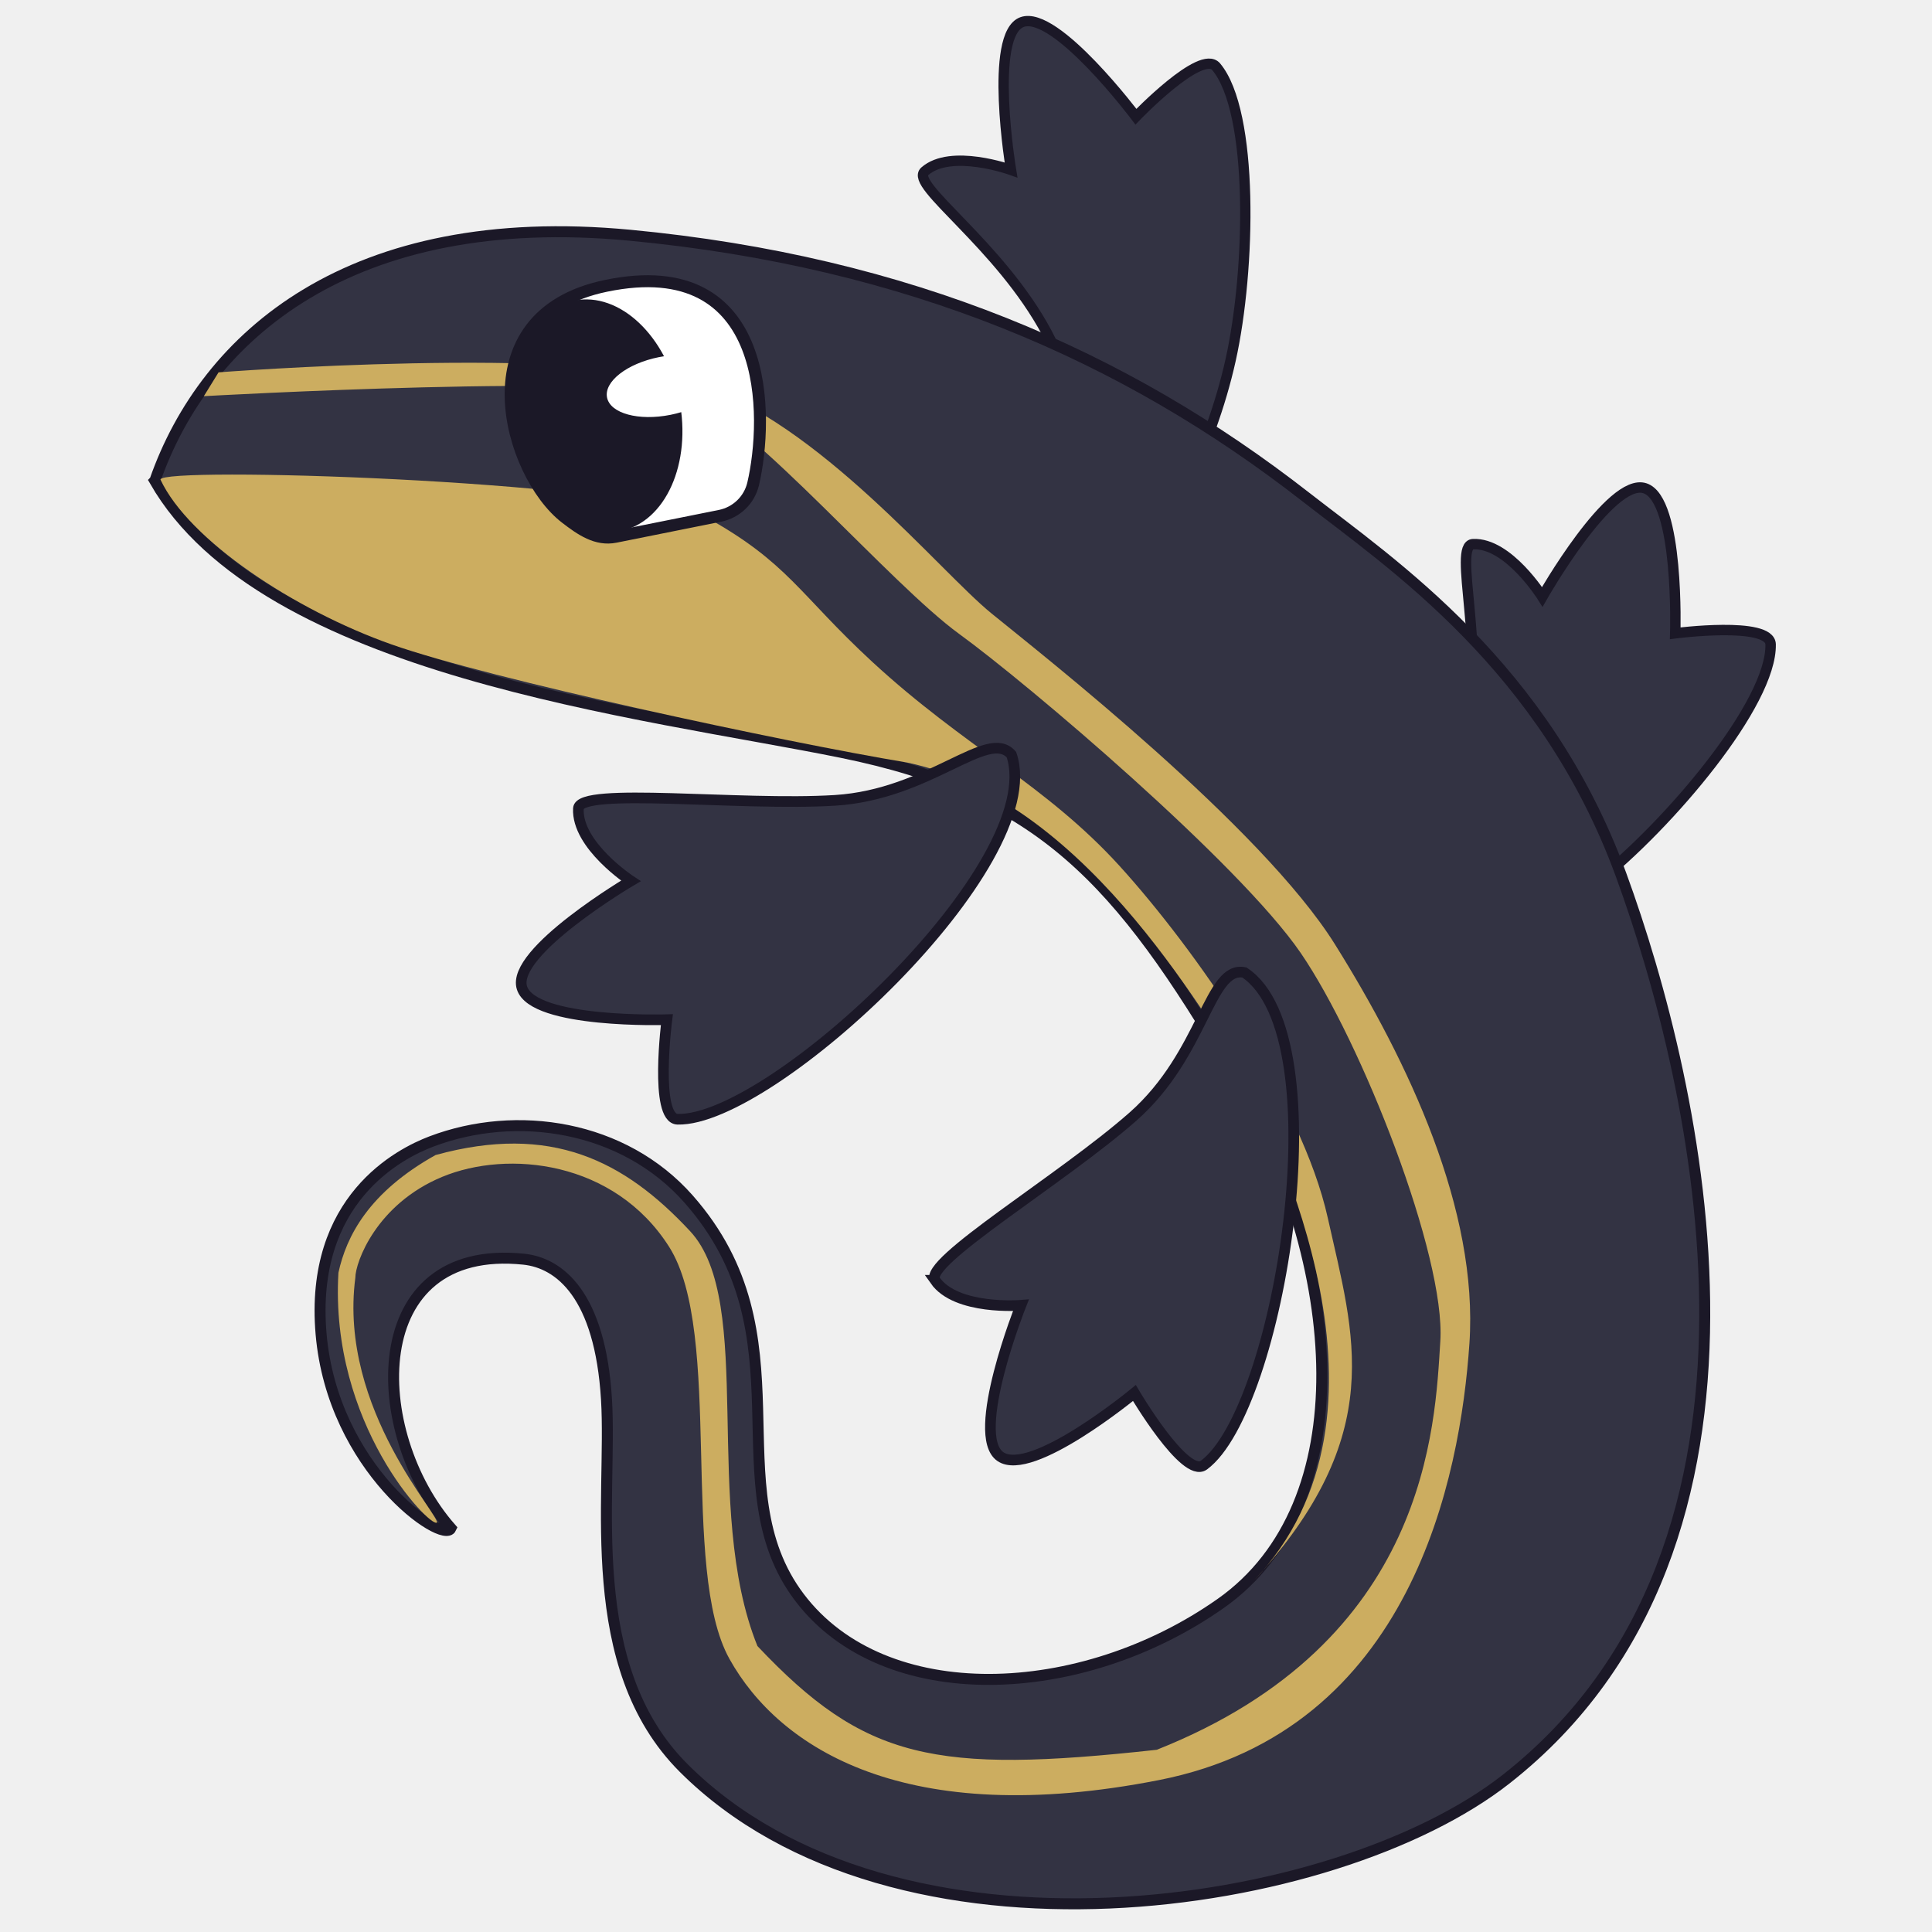
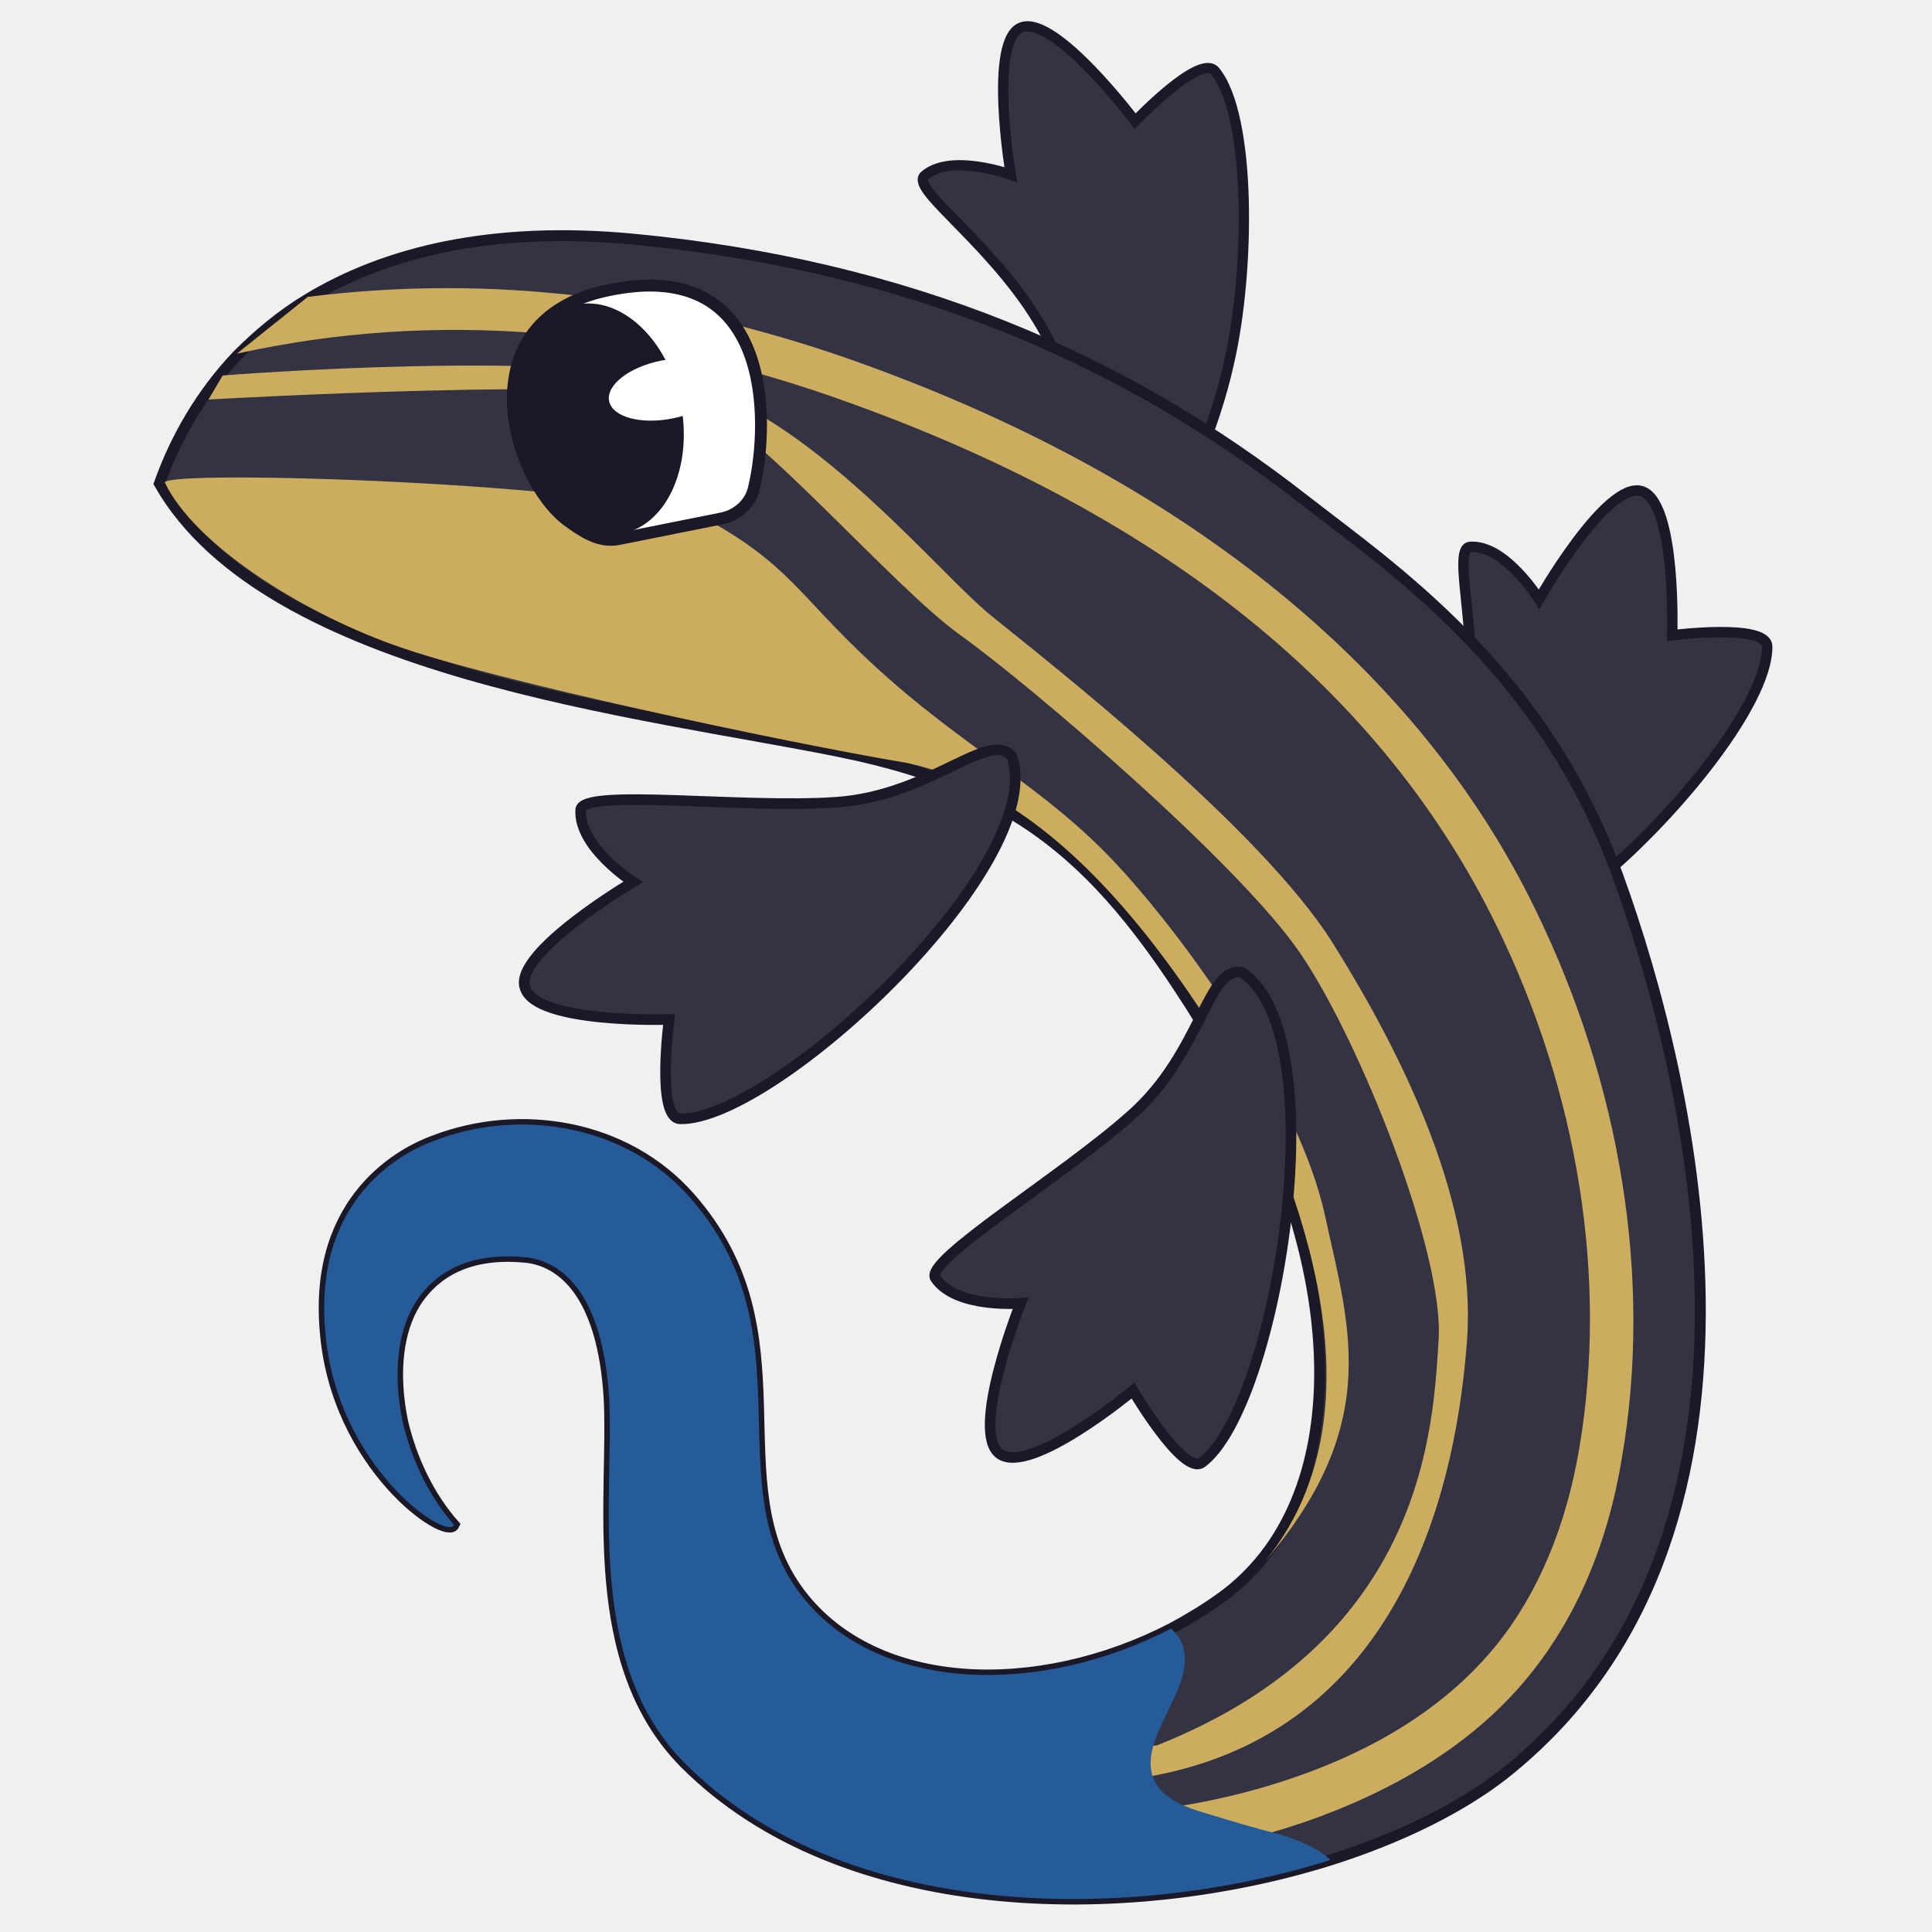
- <svg xmlns="http://www.w3.org/2000/svg" id="Lizard" viewBox="0 0 176 176">
+ <svg xmlns="http://www.w3.org/2000/svg" id="Lizard" viewBox="0 0 177 177">
  <defs>
    <style>
-       .cls-1 {
-         stroke-width: 1.09px;
-       }
- 
      .cls-1, .cls-2 {
        fill: #fff;
      }

-       .cls-1, .cls-3, .cls-4, .cls-5, .cls-6 {
+       .cls-3 {
+         fill: #265b99;
+       }
+ 
+       .cls-4 {
+         stroke-width: .95px;
+       }
+ 
+       .cls-4, .cls-2, .cls-5, .cls-6, .cls-7 {
        stroke: #1b1827;
        stroke-miterlimit: 10;
      }

-       .cls-3 {
-         stroke-width: .95px;
-       }
- 
-       .cls-3, .cls-4, .cls-5, .cls-6 {
+       .cls-4, .cls-5, .cls-6, .cls-7 {
        fill: #333343;
      }

-       .cls-4 {
-         stroke-width: .97px;
+       .cls-2 {
+         stroke-width: 1.09px;
      }

-       .cls-7 {
-         fill: #1b1827;
+       .cls-5 {
+         stroke-width: .97px;
      }

      .cls-6 {
        stroke-width: .94px;
      }

      .cls-8 {
+         fill: #1b1827;
+       }
+ 
+       .cls-9 {
        fill: #ccad60;
      }
    </style>
  </defs>
-   <path class="cls-3" d="m134.19,49.57c3.22-.15,6.31,4.8,6.31,4.8,0,0,6.21-10.93,9.35-9.89,3.14,1.04,2.76,13.21,2.76,13.21,0,0,8.64-1.12,8.69,1.01.11,5.36-9.22,16.39-15.89,21.68s-16.13,9.65-19.7,8.38c-2.38-2.15,6.27-11.68,7.97-20.71s-1.39-18.39.51-18.48Z" />
-   <path class="cls-6" d="m84.24,15.61c2.38-2.1,7.86-.13,7.86-.13,0,0-2.05-12.36,1.01-13.47s10.37,8.62,10.37,8.62c0,0,5.94-6.19,7.31-4.55,3.44,4.11,3.15,18.47,1.32,26.7-1.82,8.23-6.38,17.45-9.92,18.65-3.18-.22-2.48-12.97-6.8-21.07s-12.56-13.5-11.15-14.75Z" />
-   <path class="cls-5" d="m14.11,43.79c4.6-13.19,17.87-24.77,43.28-22.36s45.11,11,61.57,23.85c7.81,6.09,21.77,15.4,28.72,34.43s16.85,60.91-10.47,82.36c-15.62,12.26-55.72,18.19-74.94-1.02-9.3-9.3-6.48-24.63-7.02-33.57-.58-9.54-4.29-12.43-7.53-12.77-14.68-1.53-14.3,15.79-6.64,24.51-.69,1.5-10.77-5.4-11.83-17.7s7.19-16.45,10.04-17.53c7.79-2.96,17.52-1.46,23.43,5.23,11.04,12.51,2.38,26.09,10.11,36.3s25.64,9.53,38.4.53,11.38-30.77,1.04-48.36-17.49-25.47-35.62-29.15-52.6-7.38-62.55-24.74Z" />
-   <path class="cls-8" d="m14.62,43.68c.16-1.19,40.34.02,49.53,3.34,7.66,4.21,8.63,7.11,15.32,13.28,8.41,7.76,15.81,11.19,22.55,18.62s16.57,21.36,18.94,32.04,5.53,19.7-6.81,33.11c14.79-15.5,1.55-40.32-.4-45.72-3.16-3.99-14.14-25.31-31.09-28.88-11.32-1.88-38.11-7.63-46.98-10.76s-18.51-9.54-21.06-15.02Z" />
-   <path class="cls-8" d="m39.77,138.74c.68-.34-8.98-10.26-7.4-22.34,0-1.4,1.91-6.7,7.91-9.19s15.7-1.47,20.68,6.38.94,29.36,5.49,37.53,16.09,15.57,39.13,11.04,27.45-27.64,28.28-39.77-5.55-25.66-12.26-36.38-26.49-26.23-31.28-30.13-15.73-17.39-26.81-20.94-43.6-1.02-43.6-1.02l-1.34,2.17s38.63-2.19,44.36.13,18.21,17,24.45,21.53,25.53,20.91,31.11,29.06,13.21,27.64,12.72,35.36-1.06,27.4-25.83,37.23c-20.3,2.23-26.62.89-36.38-9.45-5.11-12.64-.13-31.34-6.13-37.79s-12.68-9.83-23.19-6.94c-6.09,3.4-8.13,7.4-8.85,10.72-.81,13.79,8.26,23.11,8.94,22.77Z" />
-   <path class="cls-4" d="m85.18,116.63c1.93,2.76,7.82,2.28,7.82,2.28,0,0-4.7,11.82-1.87,13.78,2.82,1.96,12.21-5.79,12.21-5.79,0,0,4.61,7.83,6.33,6.57,6.9-5.09,12.44-39.07,3.69-44.88-3.22-.65-3.65,7.4-10.15,13.13-6.5,5.73-19.16,13.28-18.02,14.91Z" />
-   <path class="cls-4" d="m52.69,73.65c-.17,3.36,4.78,6.6,4.78,6.6,0,0-10.96,6.47-9.92,9.74,1.03,3.28,13.2,2.9,13.2,2.9,0,0-1.16,9.02.98,9.07,8.57.21,33.77-23.26,30.41-33.21-2.14-2.49-7.42,3.62-16.07,4.16-8.65.54-23.28-1.24-23.38.74Z" />
-   <path class="cls-1" d="m56.07,48.9l9.52-1.91c1.49-.3,2.67-1.43,3.02-2.91,1.4-5.97,1.72-21.18-13.41-18.04-13.07,2.71-8.85,17.15-3.67,21.14,1.39,1.07,2.82,2.07,4.54,1.72Z" />
-   <ellipse class="cls-7" cx="54.41" cy="37.89" rx="7.61" ry="10.71" transform="translate(-6.37 11.4) rotate(-11.31)" />
-   <ellipse class="cls-2" cx="60.56" cy="35.16" rx="5.36" ry="2.68" transform="translate(-5.72 12.55) rotate(-11.3)" />
+   <path class="cls-4" d="m134.7,50.1c3.2-.2,6.3,4.8,6.3,4.8,0,0,6.2-10.9,9.4-9.9s2.8,13.2,2.8,13.2c0,0,8.6-1.1,8.7,1,.1,5.4-9.2,16.4-15.9,21.7s-16.1,9.7-19.7,8.4c-2.4-2.2,6.3-11.7,8-20.7s-1.5-18.4.4-18.5Z" />
+   <path class="cls-6" d="m84.7,16.1c2.4-2.1,7.9-.1,7.9-.1,0,0-2.1-12.4,1-13.5s10.4,8.6,10.4,8.6c0,0,5.9-6.2,7.3-4.6,3.4,4.1,3.2,18.5,1.3,26.7-1.8,8.2-6.4,17.5-9.9,18.7-3.2-.2-2.5-13-6.8-21.1s-12.6-13.4-11.2-14.7Z" />
+   <path class="cls-7" d="m137.7,162.6c-4,3.1-9.5,5.8-15.8,7.8-18.8,5.9-44.8,5.5-59.1-8.8-9.3-9.3-6.5-24.6-7-33.6-.6-9.5-4.3-12.4-7.5-12.8-4.8-.5-7.9,1-9.8,3.5h0c-2.2,2.9-2.5,7.3-1.6,11.6h0c.8,3.4,2.4,6.8,4.7,9.4-.7,1.5-10.8-5.4-11.8-17.7-1.1-12.3,7.2-16.5,10-17.5,7.8-3,17.5-1.5,23.4,5.2,11,12.5,2.4,26.1,10.1,36.3,6.9,9.1,21.8,9.5,34,3.2,1.5-.8,3-1.7,4.4-2.7,12.8-9,11.4-30.8,1-48.4-10.3-17.6-17.5-25.5-35.6-29.2s-52.6-7.2-62.5-24.6h0c1.5-4.2,3.8-8.2,7.1-11.7,1.9-1.9,4-3.7,6.5-5.2h0c7.1-4.3,16.8-6.7,29.7-5.5,25.4,2.4,45.1,11,61.6,23.9,7.8,6.1,21.8,15.4,28.7,34.4,6.9,19,16.8,60.9-10.5,82.4Z" />
+   <path class="cls-9" d="m15.1,44.2c.2-1.2,40.3,0,49.5,3.3,7.7,4.2,8.6,7.1,15.3,13.3,8.4,7.8,15.8,11.2,22.6,18.6s16.6,21.4,18.9,32,5.5,19.7-6.8,33.1c14.8-15.5,1.6-40.3-.4-45.7-3.2-4-14.1-25.3-31.1-28.9-11.3-1.9-38.1-7.6-47-10.8s-18.4-9.4-21-14.9h0Z" />
+   <path class="cls-9" d="m40.3,139.2c.7-.3-9-10.3-7.4-22.3,0-1.4,1.9-6.7,7.9-9.2s15.7-1.5,20.7,6.4.9,29.4,5.5,37.5,16.1,15.6,39.1,11c23-4.6,27.4-27.6,28.3-39.8s-5.6-25.7-12.3-36.4-26.5-26.1-31.3-30-15.7-17.4-26.8-21-43.6-1-43.6-1l-1.3,2.2s38.6-2.2,44.4.1c5.8,2.3,18.2,17,24.5,21.5s25.5,20.9,31.1,29.1,13.2,27.6,12.7,35.4c-.5,7.8-1.1,27.4-25.8,37.2-20.3,2.2-26.6.9-36.4-9.4-5.1-12.6-.1-31.3-6.1-37.8s-12.7-9.8-23.2-6.9c-6.1,3.4-8.1,7.4-8.9,10.7-.9,13.7,8.2,23,8.9,22.7h0Z" />
+   <path class="cls-9" d="m148.6,133.5c-1.3,8-4.2,14.7-8.5,20-4.7,5.8-11.6,10.3-20.5,13.4-7,2.4-14.5,3.6-22,3.6-6.2,0-12.4-.8-18.3-2.5-5.6-1.5-11.3-3.5-15.2-7.9-4.2-4.6-4.9-10.7-5.5-16.1-.1-1.1-.2-2.1-.4-3.1-.5-3.2-.6-6.5-.8-9.7-.1-1.1-.1-2.2-.2-3.4,0-.6-.1-1.1-.1-1.7-.1-3.1-.3-6.4-2-8.7-1.1-1.5-2.8-2.8-4.9-3.7-2.6-1.1-6.5-1.6-9,.5-1.5,1.4-2.4,2.9-2.8,4.3h0c-2.2,2.9-2.5,7.3-1.6,11.6-1.6-2.5-2.5-5.2-2.8-8-.3-4.2,1.3-8.1,4.5-10.9s8.3-3.2,13.2-1.2c2.7,1.2,5,2.9,6.5,5,2.4,3.3,2.6,7.3,2.8,10.9,0,.5,0,1.1.1,1.6.1,1.1.1,2.3.2,3.4.2,3.1.3,6.3.8,9.4.2,1.1.3,2.2.4,3.2.6,5,1.2,10.2,4.5,13.8,3.4,3.7,8.7,5.4,13.4,6.7,12.5,3.4,26,3,38-1.1,8.2-2.8,14.4-6.9,18.7-12.2,3.8-4.7,6.4-10.9,7.6-18.1,2.6-15.5-.1-32.5-7.6-47.8-10.4-21.3-30.2-37.4-59-47.8-19.4-7.1-38.3-8.6-56.4-4.6l6.5-5.2h0c16.6-2.1,33.8-.1,51.3,6.3,29.4,10.7,50.6,28,61.2,49.9,7.8,16,10.7,33.8,7.9,50.1Z" />
+   <path class="cls-3" d="m121.9,170.4c-18.8,5.9-44.8,5.5-59.1-8.8-9.3-9.3-6.5-24.6-7-33.6-.6-9.5-4.3-12.4-7.5-12.8-4.8-.5-7.9,1-9.8,3.5h0c-2.2,2.9-2.5,7.3-1.6,11.6h0c.8,3.4,2.4,6.8,4.7,9.4-.7,1.5-10.8-5.4-11.8-17.7-1.1-12.3,7.2-16.5,10-17.5,7.8-3,17.5-1.5,23.4,5.2,11,12.5,2.4,26.1,10.1,36.3,6.9,9.1,21.8,9.5,34,3.2.3.3.6.6.8,1,2.2,4.1-4.5,9.2-2.2,13.2.9,1.5,2.8,2.2,4.5,2.7,2.3.7,4.6,1.4,7,2,1.6.5,3.3,1.2,4.5,2.3Z" />
+   <path class="cls-5" d="m85.7,117.1c1.9,2.8,7.8,2.3,7.8,2.3,0,0-4.7,11.8-1.9,13.8,2.8,2,12.2-5.8,12.2-5.8,0,0,4.6,7.8,6.3,6.6,6.9-5.1,12.4-39.1,3.7-44.9-3.2-.7-3.7,7.4-10.2,13.1-6.4,5.7-19,13.3-17.9,14.9h0Z" />
+   <path class="cls-5" d="m53.2,74.2c-.2,3.4,4.8,6.6,4.8,6.6,0,0-11,6.5-9.9,9.7,1,3.3,13.2,2.9,13.2,2.9,0,0-1.2,9,1,9.1,8.6.2,33.8-23.3,30.4-33.2-2.1-2.5-7.4,3.6-16.1,4.2s-23.3-1.3-23.4.7Z" />
+   <path class="cls-2" d="m56.6,49.4l9.5-1.9c1.5-.3,2.7-1.4,3-2.9,1.4-6,1.7-21.2-13.4-18-13.1,2.7-8.9,17.2-3.7,21.1,1.4,1,2.8,2,4.6,1.7Z" />
+   <ellipse class="cls-8" cx="54.9" cy="38.4" rx="7.6" ry="10.7" transform="translate(-6.46 11.51) rotate(-11.31)" />
+   <ellipse class="cls-1" cx="61.1" cy="35.69" rx="5.4" ry="2.7" transform="translate(-5.81 12.66) rotate(-11.3)" />
</svg>
